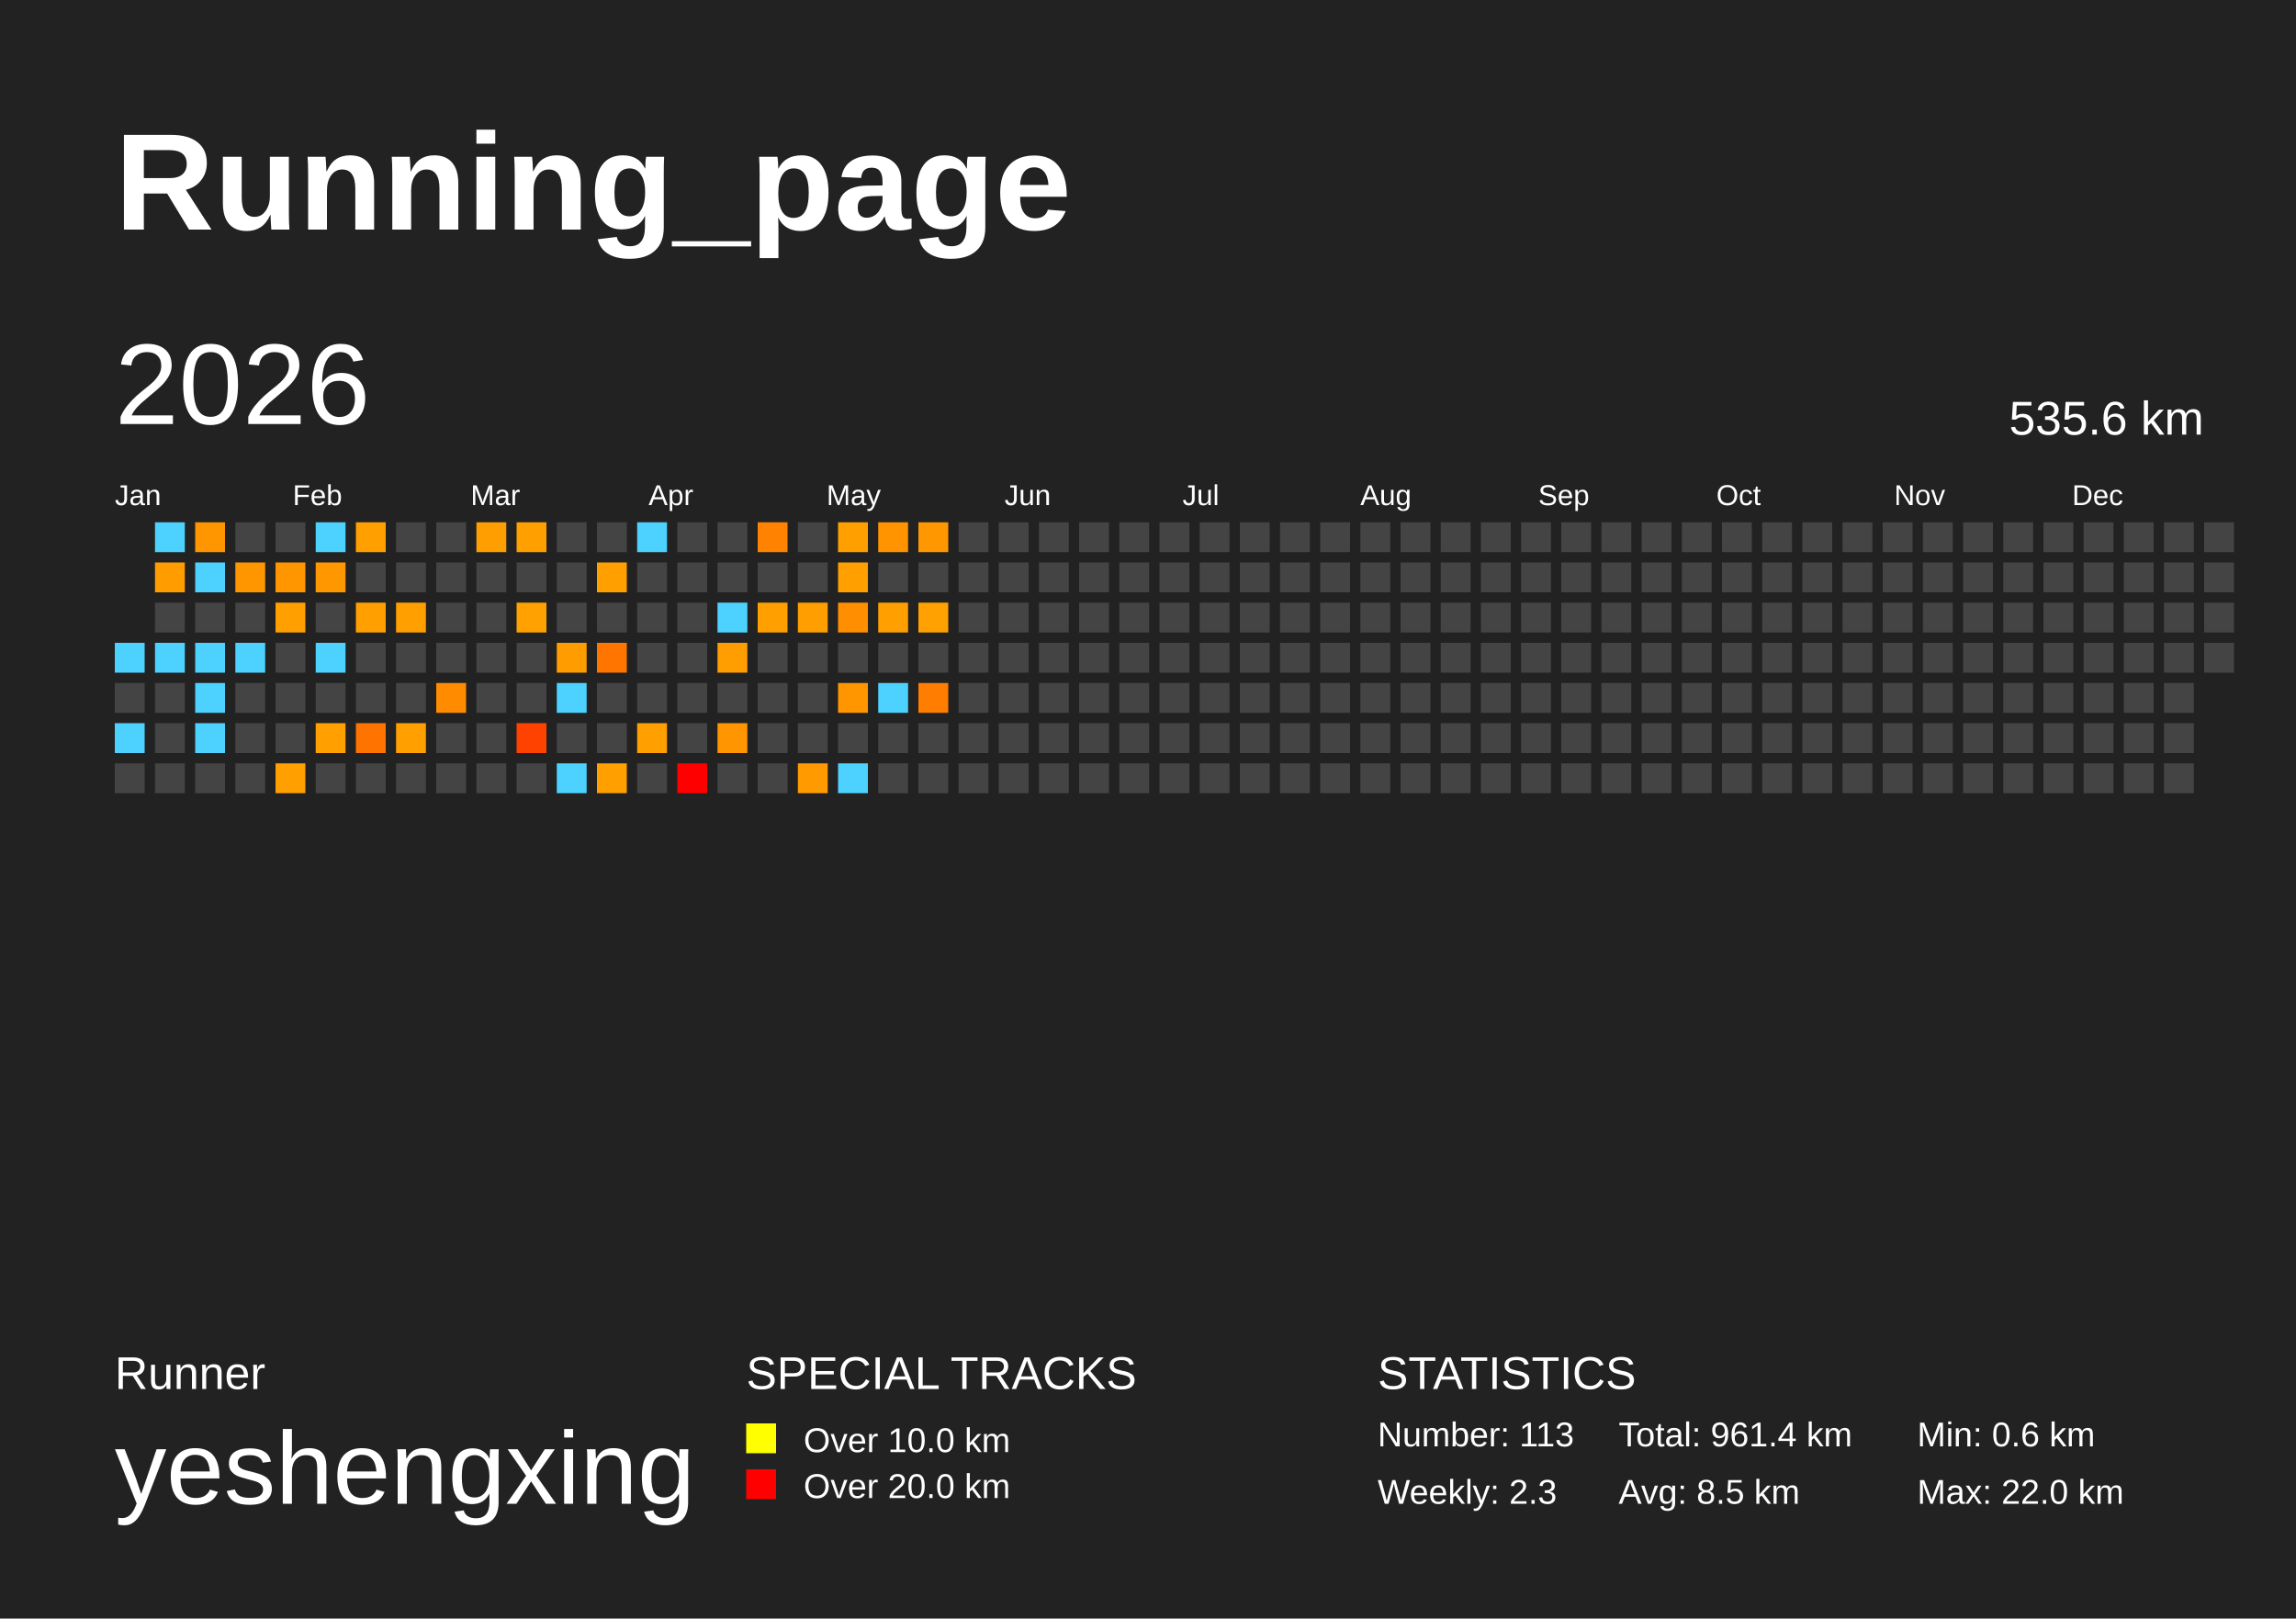
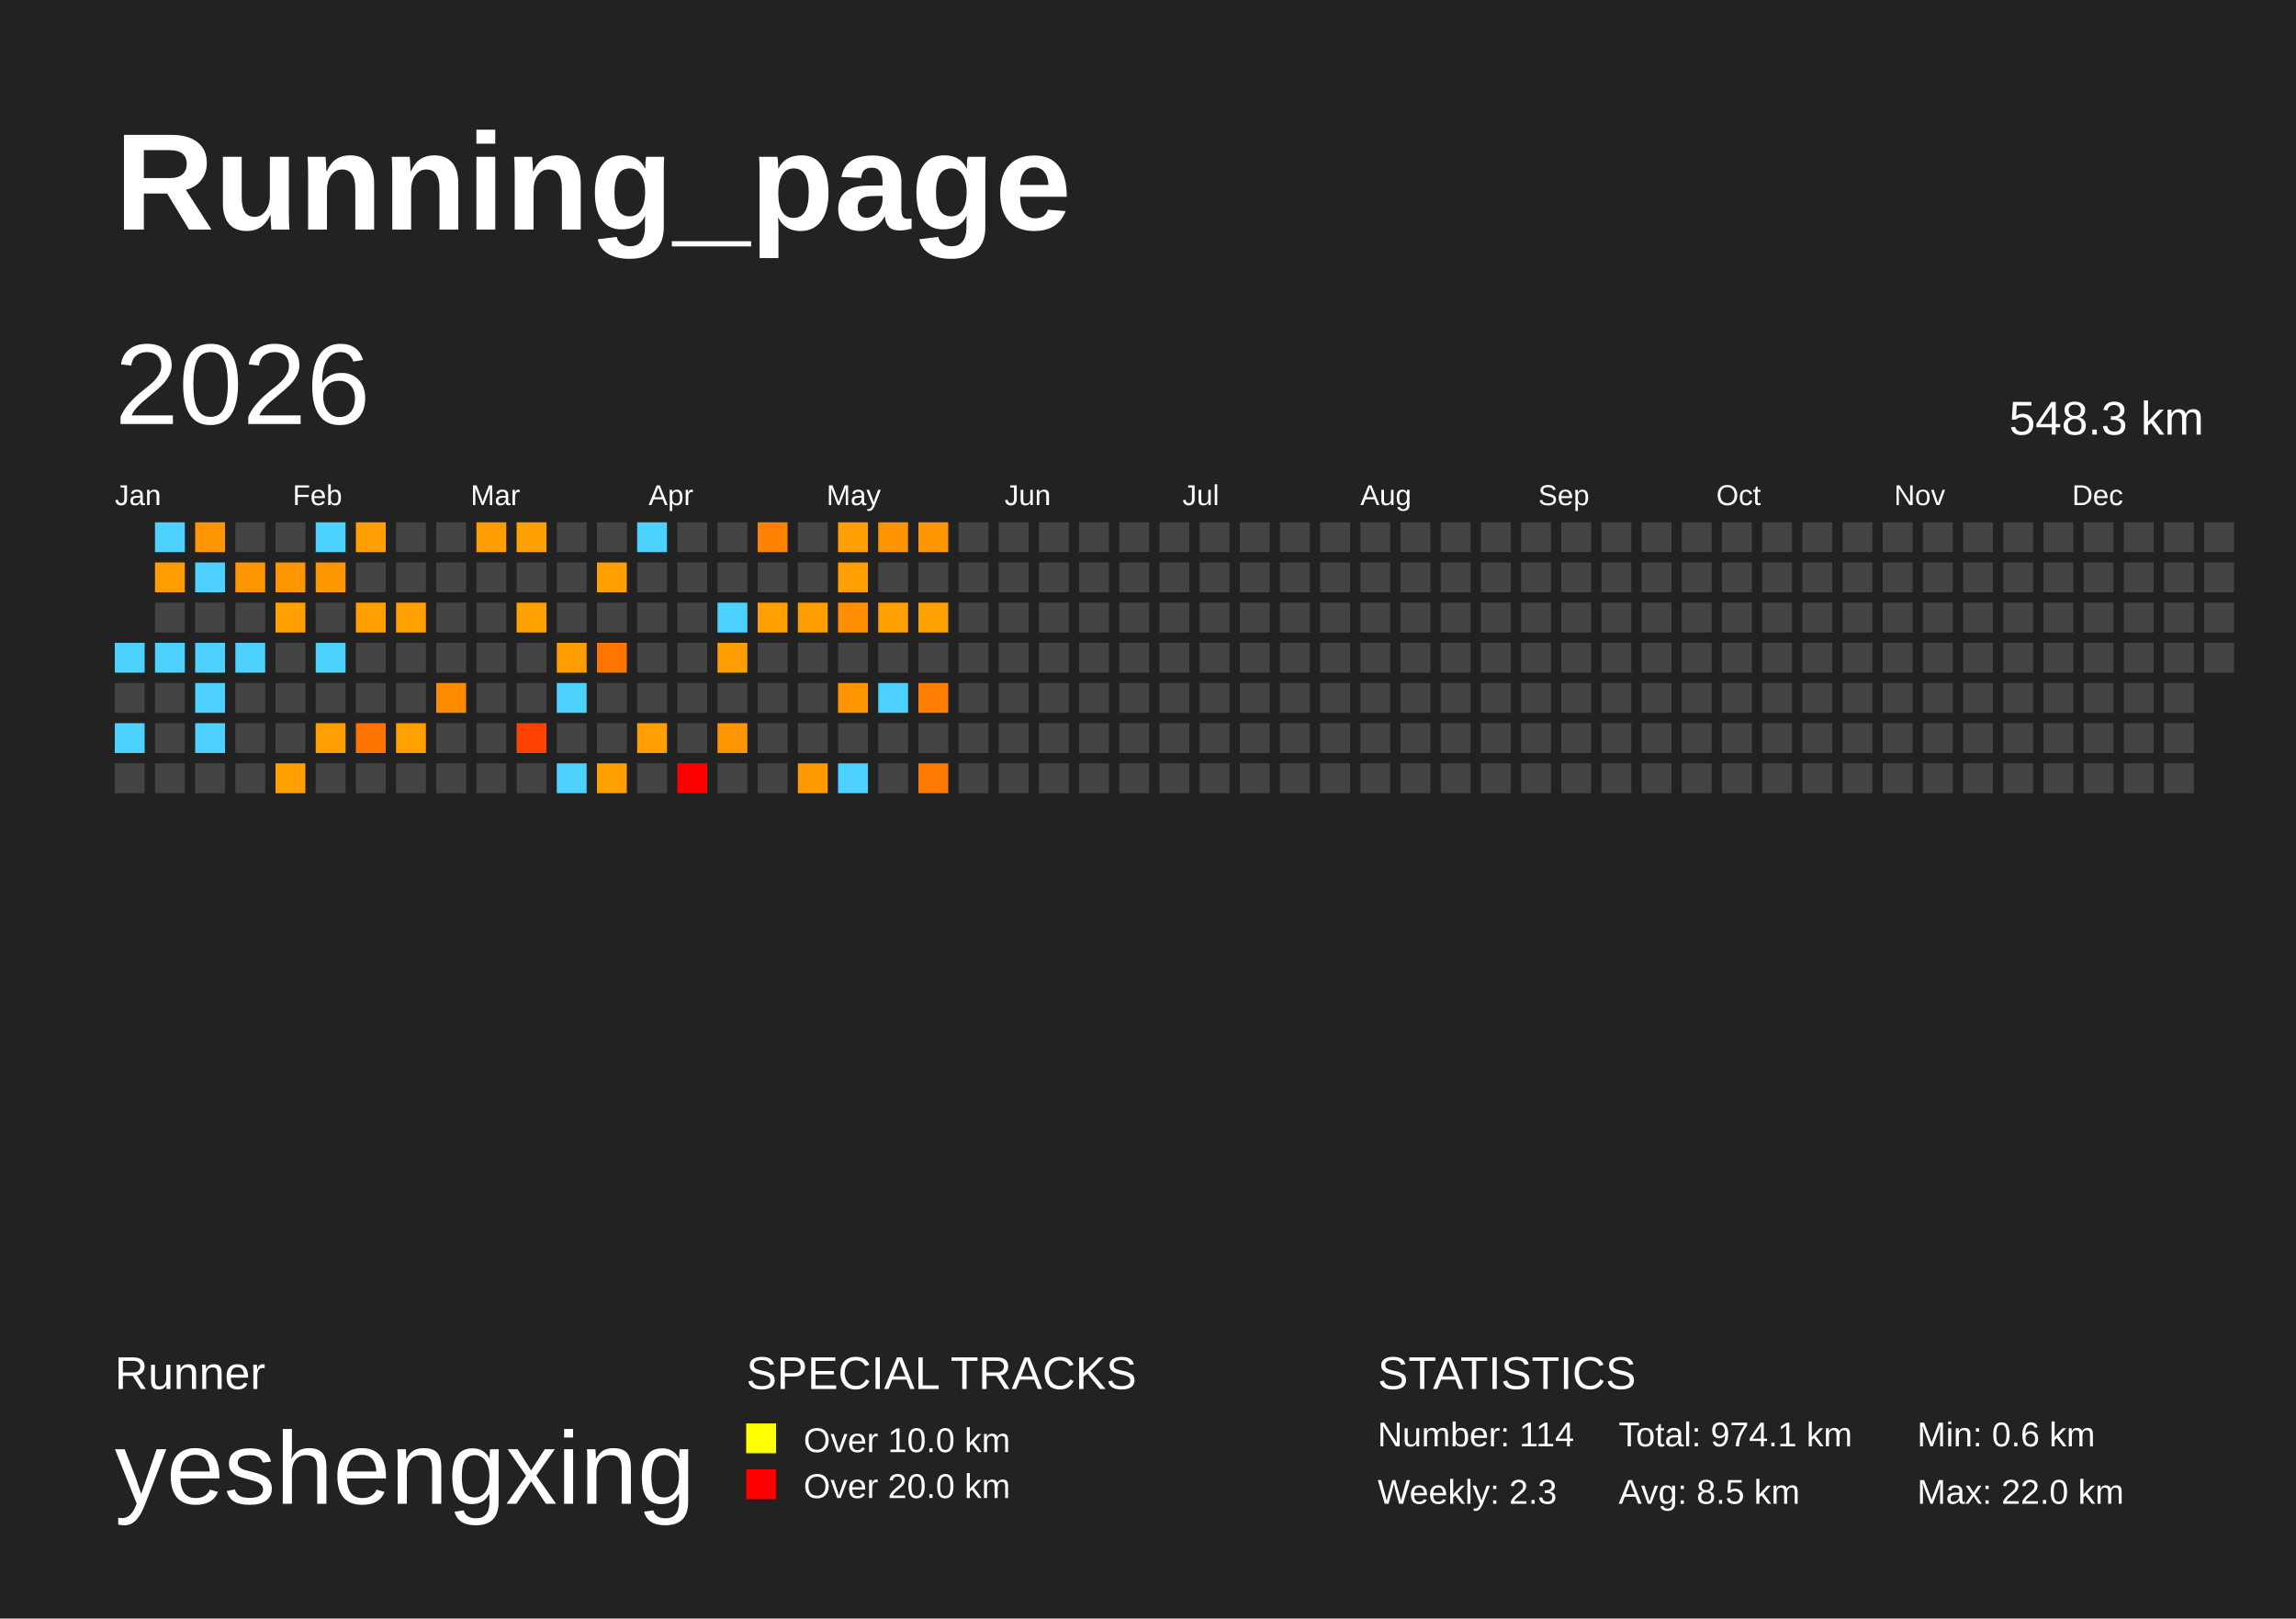
<svg xmlns="http://www.w3.org/2000/svg" baseProfile="full" height="141mm" version="1.1" viewBox="0,0,200,141" width="200mm">
  <defs />
  <rect fill="#222222" height="141" width="200" x="0" y="0" />
  <text fill="#FFFFFF" style="font-size:12px; font-family:Arial; font-weight:bold;" x="10" y="20">Running_page</text>
  <text fill="#FFFFFF" style="font-size:4px; font-family:Arial" x="10" y="121">Runner</text>
  <text fill="#FFFFFF" style="font-size:9px; font-family:Arial" x="10" y="131">yeshengxing</text>
  <text fill="#FFFFFF" style="font-size:4px; font-family:Arial" x="65" y="121">SPECIAL TRACKS</text>
  <rect fill="yellow" height="2.6" width="2.6" x="65" y="124" />
  <text fill="#FFFFFF" style="font-size:3px; font-family:Arial" x="70" y="126.5">Over 10.0 km</text>
  <rect fill="red" height="2.6" width="2.6" x="65" y="128" />
  <text fill="#FFFFFF" style="font-size:3px; font-family:Arial" x="70" y="130.5">Over 20.0 km</text>
  <text fill="#FFFFFF" style="font-size:4px; font-family:Arial" x="120" y="121">STATISTICS</text>
-   <text fill="#FFFFFF" style="font-size:3px; font-family:Arial" x="120" y="126">Number: 113</text>
+   <text fill="#FFFFFF" style="font-size:3px; font-family:Arial" x="120" y="126">Number: 114</text>
  <text fill="#FFFFFF" style="font-size:3px; font-family:Arial" x="120" y="131">Weekly: 2.3</text>
-   <text fill="#FFFFFF" style="font-size:3px; font-family:Arial" x="141" y="126">Total: 961.4 km</text>
+   <text fill="#FFFFFF" style="font-size:3px; font-family:Arial" x="141" y="126">Total: 974.1 km</text>
  <text fill="#FFFFFF" style="font-size:3px; font-family:Arial" x="141" y="131">Avg: 8.5 km</text>
  <text fill="#FFFFFF" style="font-size:3px; font-family:Arial" x="167" y="126">Min: 0.6 km</text>
  <text fill="#FFFFFF" style="font-size:3px; font-family:Arial" x="167" y="131">Max: 22.0 km</text>
  <text dominant-baseline="hanging" fill="#FFFFFF" style="font-size:10.0px; font-family:Arial;" x="10" y="30">2026</text>
-   <text dominant-baseline="hanging" fill="#FFFFFF" style="font-size:4.125px; font-family:Arial;" x="175" y="35">535.6 km</text>
+   <text dominant-baseline="hanging" fill="#FFFFFF" style="font-size:4.125px; font-family:Arial;" x="175" y="35">548.3 km</text>
  <text fill="#FFFFFF" style="font-size:2.5px; font-family:Arial" x="10.0" y="44">Jan</text>
  <text fill="#FFFFFF" style="font-size:2.5px; font-family:Arial" x="25.5" y="44">Feb</text>
  <text fill="#FFFFFF" style="font-size:2.5px; font-family:Arial" x="41.0" y="44">Mar</text>
  <text fill="#FFFFFF" style="font-size:2.5px; font-family:Arial" x="56.5" y="44">Apr</text>
  <text fill="#FFFFFF" style="font-size:2.5px; font-family:Arial" x="72.0" y="44">May</text>
  <text fill="#FFFFFF" style="font-size:2.5px; font-family:Arial" x="87.5" y="44">Jun</text>
  <text fill="#FFFFFF" style="font-size:2.5px; font-family:Arial" x="103.0" y="44">Jul</text>
  <text fill="#FFFFFF" style="font-size:2.5px; font-family:Arial" x="118.5" y="44">Aug</text>
  <text fill="#FFFFFF" style="font-size:2.5px; font-family:Arial" x="134.0" y="44">Sep</text>
  <text fill="#FFFFFF" style="font-size:2.5px; font-family:Arial" x="149.5" y="44">Oct</text>
  <text fill="#FFFFFF" style="font-size:2.5px; font-family:Arial" x="165.0" y="44">Nov</text>
  <text fill="#FFFFFF" style="font-size:2.5px; font-family:Arial" x="180.5" y="44">Dec</text>
  <rect fill="#4dd2ff" height="2.6" width="2.6" x="10.0" y="56.0" />
  <rect fill="#444444" height="2.6" width="2.6" x="10.0" y="59.5" />
  <rect fill="#4dd2ff" height="2.6" width="2.6" x="10.0" y="63.0" />
  <rect fill="#444444" height="2.6" width="2.6" x="10.0" y="66.5" />
  <rect fill="#4dd2ff" height="2.6" width="2.6" x="13.5" y="45.5" />
  <rect fill="#ff9d00" height="2.6" width="2.6" x="13.5" y="49.0" />
  <rect fill="#444444" height="2.6" width="2.6" x="13.5" y="52.5" />
  <rect fill="#4dd2ff" height="2.6" width="2.6" x="13.5" y="56.0" />
  <rect fill="#444444" height="2.6" width="2.6" x="13.5" y="59.5" />
  <rect fill="#444444" height="2.6" width="2.6" x="13.5" y="63.0" />
  <rect fill="#444444" height="2.6" width="2.6" x="13.5" y="66.5" />
  <rect fill="#ff9600" height="2.6" width="2.6" x="17.0" y="45.5" />
  <rect fill="#4dd2ff" height="2.6" width="2.6" x="17.0" y="49.0" />
  <rect fill="#444444" height="2.6" width="2.6" x="17.0" y="52.5" />
  <rect fill="#4dd2ff" height="2.6" width="2.6" x="17.0" y="56.0" />
  <rect fill="#4dd2ff" height="2.6" width="2.6" x="17.0" y="59.5" />
  <rect fill="#4dd2ff" height="2.6" width="2.6" x="17.0" y="63.0" />
  <rect fill="#444444" height="2.6" width="2.6" x="17.0" y="66.5" />
  <rect fill="#444444" height="2.6" width="2.6" x="20.5" y="45.5" />
  <rect fill="#ff9600" height="2.6" width="2.6" x="20.5" y="49.0" />
  <rect fill="#444444" height="2.6" width="2.6" x="20.5" y="52.5" />
  <rect fill="#4dd2ff" height="2.6" width="2.6" x="20.5" y="56.0" />
  <rect fill="#444444" height="2.6" width="2.6" x="20.5" y="59.5" />
  <rect fill="#444444" height="2.6" width="2.6" x="20.5" y="63.0" />
  <rect fill="#444444" height="2.6" width="2.6" x="20.5" y="66.5" />
  <rect fill="#444444" height="2.6" width="2.6" x="24.0" y="45.5" />
  <rect fill="#ff9600" height="2.6" width="2.6" x="24.0" y="49.0" />
  <rect fill="#ffa000" height="2.6" width="2.6" x="24.0" y="52.5" />
  <rect fill="#444444" height="2.6" width="2.6" x="24.0" y="56.0" />
  <rect fill="#444444" height="2.6" width="2.6" x="24.0" y="59.5" />
  <rect fill="#444444" height="2.6" width="2.6" x="24.0" y="63.0" />
  <rect fill="#ff9f00" height="2.6" width="2.6" x="24.0" y="66.5" />
  <rect fill="#4dd2ff" height="2.6" width="2.6" x="27.5" y="45.5" />
  <rect fill="#ff9700" height="2.6" width="2.6" x="27.5" y="49.0" />
  <rect fill="#444444" height="2.6" width="2.6" x="27.5" y="52.5" />
  <rect fill="#4dd2ff" height="2.6" width="2.6" x="27.5" y="56.0" />
  <rect fill="#444444" height="2.6" width="2.6" x="27.5" y="59.5" />
  <rect fill="#ff9f00" height="2.6" width="2.6" x="27.5" y="63.0" />
  <rect fill="#444444" height="2.6" width="2.6" x="27.5" y="66.5" />
  <rect fill="#ff9f00" height="2.6" width="2.6" x="31.0" y="45.5" />
  <rect fill="#444444" height="2.6" width="2.6" x="31.0" y="49.0" />
  <rect fill="#ffa000" height="2.6" width="2.6" x="31.0" y="52.5" />
  <rect fill="#444444" height="2.6" width="2.6" x="31.0" y="56.0" />
  <rect fill="#444444" height="2.6" width="2.6" x="31.0" y="59.5" />
  <rect fill="#ff7300" height="2.6" width="2.6" x="31.0" y="63.0" />
  <rect fill="#444444" height="2.6" width="2.6" x="31.0" y="66.5" />
  <rect fill="#444444" height="2.6" width="2.6" x="34.5" y="45.5" />
  <rect fill="#444444" height="2.6" width="2.6" x="34.5" y="49.0" />
  <rect fill="#ff9f00" height="2.6" width="2.6" x="34.5" y="52.5" />
  <rect fill="#444444" height="2.6" width="2.6" x="34.5" y="56.0" />
  <rect fill="#444444" height="2.6" width="2.6" x="34.5" y="59.5" />
  <rect fill="#ffa000" height="2.6" width="2.6" x="34.5" y="63.0" />
  <rect fill="#444444" height="2.6" width="2.6" x="34.5" y="66.5" />
  <rect fill="#444444" height="2.6" width="2.6" x="38.0" y="45.5" />
  <rect fill="#444444" height="2.6" width="2.6" x="38.0" y="49.0" />
  <rect fill="#444444" height="2.6" width="2.6" x="38.0" y="52.5" />
  <rect fill="#444444" height="2.6" width="2.6" x="38.0" y="56.0" />
  <rect fill="#ff8c00" height="2.6" width="2.6" x="38.0" y="59.5" />
  <rect fill="#444444" height="2.6" width="2.6" x="38.0" y="63.0" />
  <rect fill="#444444" height="2.6" width="2.6" x="38.0" y="66.5" />
  <rect fill="#ff9e00" height="2.6" width="2.6" x="41.5" y="45.5" />
  <rect fill="#444444" height="2.6" width="2.6" x="41.5" y="49.0" />
  <rect fill="#444444" height="2.6" width="2.6" x="41.5" y="52.5" />
  <rect fill="#444444" height="2.6" width="2.6" x="41.5" y="56.0" />
  <rect fill="#444444" height="2.6" width="2.6" x="41.5" y="59.5" />
  <rect fill="#444444" height="2.6" width="2.6" x="41.5" y="63.0" />
  <rect fill="#444444" height="2.6" width="2.6" x="41.5" y="66.5" />
  <rect fill="#ff9f00" height="2.6" width="2.6" x="45.0" y="45.5" />
  <rect fill="#444444" height="2.6" width="2.6" x="45.0" y="49.0" />
  <rect fill="#ffa100" height="2.6" width="2.6" x="45.0" y="52.5" />
  <rect fill="#444444" height="2.6" width="2.6" x="45.0" y="56.0" />
  <rect fill="#444444" height="2.6" width="2.6" x="45.0" y="59.5" />
  <rect fill="#ff4200" height="2.6" width="2.6" x="45.0" y="63.0" />
  <rect fill="#444444" height="2.6" width="2.6" x="45.0" y="66.5" />
  <rect fill="#444444" height="2.6" width="2.6" x="48.5" y="45.5" />
  <rect fill="#444444" height="2.6" width="2.6" x="48.5" y="49.0" />
  <rect fill="#444444" height="2.6" width="2.6" x="48.5" y="52.5" />
  <rect fill="#ff9d00" height="2.6" width="2.6" x="48.5" y="56.0" />
  <rect fill="#4dd2ff" height="2.6" width="2.6" x="48.5" y="59.5" />
  <rect fill="#444444" height="2.6" width="2.6" x="48.5" y="63.0" />
  <rect fill="#4dd2ff" height="2.6" width="2.6" x="48.5" y="66.5" />
  <rect fill="#444444" height="2.6" width="2.6" x="52.0" y="45.5" />
  <rect fill="#ffa000" height="2.6" width="2.6" x="52.0" y="49.0" />
  <rect fill="#444444" height="2.6" width="2.6" x="52.0" y="52.5" />
  <rect fill="#ff7500" height="2.6" width="2.6" x="52.0" y="56.0" />
  <rect fill="#444444" height="2.6" width="2.6" x="52.0" y="59.5" />
  <rect fill="#444444" height="2.6" width="2.6" x="52.0" y="63.0" />
  <rect fill="#ff9f00" height="2.6" width="2.6" x="52.0" y="66.5" />
  <rect fill="#4dd2ff" height="2.6" width="2.6" x="55.5" y="45.5" />
  <rect fill="#444444" height="2.6" width="2.6" x="55.5" y="49.0" />
  <rect fill="#444444" height="2.6" width="2.6" x="55.5" y="52.5" />
  <rect fill="#444444" height="2.6" width="2.6" x="55.5" y="56.0" />
  <rect fill="#444444" height="2.6" width="2.6" x="55.5" y="59.5" />
  <rect fill="#ff9f00" height="2.6" width="2.6" x="55.5" y="63.0" />
  <rect fill="#444444" height="2.6" width="2.6" x="55.5" y="66.5" />
  <rect fill="#444444" height="2.6" width="2.6" x="59.0" y="45.5" />
  <rect fill="#444444" height="2.6" width="2.6" x="59.0" y="49.0" />
  <rect fill="#444444" height="2.6" width="2.6" x="59.0" y="52.5" />
  <rect fill="#444444" height="2.6" width="2.6" x="59.0" y="56.0" />
  <rect fill="#444444" height="2.6" width="2.6" x="59.0" y="59.5" />
  <rect fill="#444444" height="2.6" width="2.6" x="59.0" y="63.0" />
  <rect fill="red" height="2.6" width="2.6" x="59.0" y="66.5" />
  <rect fill="#444444" height="2.6" width="2.6" x="62.5" y="45.5" />
  <rect fill="#444444" height="2.6" width="2.6" x="62.5" y="49.0" />
  <rect fill="#4dd2ff" height="2.6" width="2.6" x="62.5" y="52.5" />
  <rect fill="#ff9e00" height="2.6" width="2.6" x="62.5" y="56.0" />
  <rect fill="#444444" height="2.6" width="2.6" x="62.5" y="59.5" />
  <rect fill="#ff9500" height="2.6" width="2.6" x="62.5" y="63.0" />
  <rect fill="#444444" height="2.6" width="2.6" x="62.5" y="66.5" />
  <rect fill="#ff8300" height="2.6" width="2.6" x="66.0" y="45.5" />
  <rect fill="#444444" height="2.6" width="2.6" x="66.0" y="49.0" />
  <rect fill="#ff9f00" height="2.6" width="2.6" x="66.0" y="52.5" />
  <rect fill="#444444" height="2.6" width="2.6" x="66.0" y="56.0" />
  <rect fill="#444444" height="2.6" width="2.6" x="66.0" y="59.5" />
  <rect fill="#444444" height="2.6" width="2.6" x="66.0" y="63.0" />
  <rect fill="#444444" height="2.6" width="2.6" x="66.0" y="66.5" />
  <rect fill="#444444" height="2.6" width="2.6" x="69.5" y="45.5" />
  <rect fill="#444444" height="2.6" width="2.6" x="69.5" y="49.0" />
  <rect fill="#ff9e00" height="2.6" width="2.6" x="69.5" y="52.5" />
  <rect fill="#444444" height="2.6" width="2.6" x="69.5" y="56.0" />
  <rect fill="#444444" height="2.6" width="2.6" x="69.5" y="59.5" />
  <rect fill="#444444" height="2.6" width="2.6" x="69.5" y="63.0" />
  <rect fill="#ff9b00" height="2.6" width="2.6" x="69.5" y="66.5" />
  <rect fill="#ffa000" height="2.6" width="2.6" x="73.0" y="45.5" />
  <rect fill="#ff9f00" height="2.6" width="2.6" x="73.0" y="49.0" />
  <rect fill="#ff8f00" height="2.6" width="2.6" x="73.0" y="52.5" />
  <rect fill="#444444" height="2.6" width="2.6" x="73.0" y="56.0" />
  <rect fill="#ff9600" height="2.6" width="2.6" x="73.0" y="59.5" />
  <rect fill="#444444" height="2.6" width="2.6" x="73.0" y="63.0" />
  <rect fill="#4dd2ff" height="2.6" width="2.6" x="73.0" y="66.5" />
  <rect fill="#ff9300" height="2.6" width="2.6" x="76.5" y="45.5" />
  <rect fill="#444444" height="2.6" width="2.6" x="76.5" y="49.0" />
  <rect fill="#ff9f00" height="2.6" width="2.6" x="76.5" y="52.5" />
  <rect fill="#444444" height="2.6" width="2.6" x="76.5" y="56.0" />
  <rect fill="#4dd2ff" height="2.6" width="2.6" x="76.5" y="59.5" />
  <rect fill="#444444" height="2.6" width="2.6" x="76.5" y="63.0" />
  <rect fill="#444444" height="2.6" width="2.6" x="76.5" y="66.5" />
  <rect fill="#ff9800" height="2.6" width="2.6" x="80.0" y="45.5" />
  <rect fill="#444444" height="2.6" width="2.6" x="80.0" y="49.0" />
  <rect fill="#ffa100" height="2.6" width="2.6" x="80.0" y="52.5" />
  <rect fill="#444444" height="2.6" width="2.6" x="80.0" y="56.0" />
  <rect fill="#ff7d00" height="2.6" width="2.6" x="80.0" y="59.5" />
  <rect fill="#444444" height="2.6" width="2.6" x="80.0" y="63.0" />
-   <rect fill="#444444" height="2.6" width="2.6" x="80.0" y="66.5" />
+   <rect fill="#ff7a00" height="2.6" width="2.6" x="80.0" y="66.5" />
  <rect fill="#444444" height="2.6" width="2.6" x="83.5" y="45.5" />
  <rect fill="#444444" height="2.6" width="2.6" x="83.5" y="49.0" />
  <rect fill="#444444" height="2.6" width="2.6" x="83.5" y="52.5" />
  <rect fill="#444444" height="2.6" width="2.6" x="83.5" y="56.0" />
  <rect fill="#444444" height="2.6" width="2.6" x="83.5" y="59.5" />
  <rect fill="#444444" height="2.6" width="2.6" x="83.5" y="63.0" />
  <rect fill="#444444" height="2.6" width="2.6" x="83.5" y="66.5" />
  <rect fill="#444444" height="2.6" width="2.6" x="87.0" y="45.5" />
  <rect fill="#444444" height="2.6" width="2.6" x="87.0" y="49.0" />
  <rect fill="#444444" height="2.6" width="2.6" x="87.0" y="52.5" />
  <rect fill="#444444" height="2.6" width="2.6" x="87.0" y="56.0" />
  <rect fill="#444444" height="2.6" width="2.6" x="87.0" y="59.5" />
  <rect fill="#444444" height="2.6" width="2.6" x="87.0" y="63.0" />
  <rect fill="#444444" height="2.6" width="2.6" x="87.0" y="66.5" />
  <rect fill="#444444" height="2.6" width="2.6" x="90.5" y="45.5" />
  <rect fill="#444444" height="2.6" width="2.6" x="90.5" y="49.0" />
  <rect fill="#444444" height="2.6" width="2.6" x="90.5" y="52.5" />
  <rect fill="#444444" height="2.6" width="2.6" x="90.5" y="56.0" />
  <rect fill="#444444" height="2.6" width="2.6" x="90.5" y="59.5" />
  <rect fill="#444444" height="2.6" width="2.6" x="90.5" y="63.0" />
  <rect fill="#444444" height="2.6" width="2.6" x="90.5" y="66.5" />
  <rect fill="#444444" height="2.6" width="2.6" x="94.0" y="45.5" />
  <rect fill="#444444" height="2.6" width="2.6" x="94.0" y="49.0" />
  <rect fill="#444444" height="2.6" width="2.6" x="94.0" y="52.5" />
  <rect fill="#444444" height="2.6" width="2.6" x="94.0" y="56.0" />
  <rect fill="#444444" height="2.6" width="2.6" x="94.0" y="59.5" />
  <rect fill="#444444" height="2.6" width="2.6" x="94.0" y="63.0" />
  <rect fill="#444444" height="2.6" width="2.6" x="94.0" y="66.5" />
  <rect fill="#444444" height="2.6" width="2.6" x="97.5" y="45.5" />
  <rect fill="#444444" height="2.6" width="2.6" x="97.5" y="49.0" />
  <rect fill="#444444" height="2.6" width="2.6" x="97.5" y="52.5" />
  <rect fill="#444444" height="2.6" width="2.6" x="97.5" y="56.0" />
  <rect fill="#444444" height="2.6" width="2.6" x="97.5" y="59.5" />
  <rect fill="#444444" height="2.6" width="2.6" x="97.5" y="63.0" />
  <rect fill="#444444" height="2.6" width="2.6" x="97.5" y="66.5" />
  <rect fill="#444444" height="2.6" width="2.6" x="101.0" y="45.5" />
  <rect fill="#444444" height="2.6" width="2.6" x="101.0" y="49.0" />
  <rect fill="#444444" height="2.6" width="2.6" x="101.0" y="52.5" />
  <rect fill="#444444" height="2.6" width="2.6" x="101.0" y="56.0" />
  <rect fill="#444444" height="2.6" width="2.6" x="101.0" y="59.5" />
  <rect fill="#444444" height="2.6" width="2.6" x="101.0" y="63.0" />
  <rect fill="#444444" height="2.6" width="2.6" x="101.0" y="66.5" />
  <rect fill="#444444" height="2.6" width="2.6" x="104.5" y="45.5" />
  <rect fill="#444444" height="2.6" width="2.6" x="104.5" y="49.0" />
  <rect fill="#444444" height="2.6" width="2.6" x="104.5" y="52.5" />
  <rect fill="#444444" height="2.6" width="2.6" x="104.5" y="56.0" />
  <rect fill="#444444" height="2.6" width="2.6" x="104.5" y="59.5" />
  <rect fill="#444444" height="2.6" width="2.6" x="104.5" y="63.0" />
  <rect fill="#444444" height="2.6" width="2.6" x="104.5" y="66.5" />
  <rect fill="#444444" height="2.6" width="2.6" x="108.0" y="45.5" />
  <rect fill="#444444" height="2.6" width="2.6" x="108.0" y="49.0" />
  <rect fill="#444444" height="2.6" width="2.6" x="108.0" y="52.5" />
  <rect fill="#444444" height="2.6" width="2.6" x="108.0" y="56.0" />
  <rect fill="#444444" height="2.6" width="2.6" x="108.0" y="59.5" />
  <rect fill="#444444" height="2.6" width="2.6" x="108.0" y="63.0" />
  <rect fill="#444444" height="2.6" width="2.6" x="108.0" y="66.5" />
  <rect fill="#444444" height="2.6" width="2.6" x="111.5" y="45.5" />
  <rect fill="#444444" height="2.6" width="2.6" x="111.5" y="49.0" />
  <rect fill="#444444" height="2.6" width="2.6" x="111.5" y="52.5" />
  <rect fill="#444444" height="2.6" width="2.6" x="111.5" y="56.0" />
  <rect fill="#444444" height="2.6" width="2.6" x="111.5" y="59.5" />
  <rect fill="#444444" height="2.6" width="2.6" x="111.5" y="63.0" />
  <rect fill="#444444" height="2.6" width="2.6" x="111.5" y="66.5" />
  <rect fill="#444444" height="2.6" width="2.6" x="115.0" y="45.5" />
  <rect fill="#444444" height="2.6" width="2.6" x="115.0" y="49.0" />
  <rect fill="#444444" height="2.6" width="2.6" x="115.0" y="52.5" />
  <rect fill="#444444" height="2.6" width="2.6" x="115.0" y="56.0" />
  <rect fill="#444444" height="2.6" width="2.6" x="115.0" y="59.5" />
  <rect fill="#444444" height="2.6" width="2.6" x="115.0" y="63.0" />
  <rect fill="#444444" height="2.6" width="2.6" x="115.0" y="66.5" />
  <rect fill="#444444" height="2.6" width="2.6" x="118.5" y="45.5" />
  <rect fill="#444444" height="2.6" width="2.6" x="118.5" y="49.0" />
  <rect fill="#444444" height="2.6" width="2.6" x="118.5" y="52.5" />
  <rect fill="#444444" height="2.6" width="2.6" x="118.5" y="56.0" />
  <rect fill="#444444" height="2.6" width="2.6" x="118.5" y="59.5" />
  <rect fill="#444444" height="2.6" width="2.6" x="118.5" y="63.0" />
  <rect fill="#444444" height="2.6" width="2.6" x="118.5" y="66.5" />
  <rect fill="#444444" height="2.6" width="2.6" x="122.0" y="45.5" />
  <rect fill="#444444" height="2.6" width="2.6" x="122.0" y="49.0" />
  <rect fill="#444444" height="2.6" width="2.6" x="122.0" y="52.5" />
  <rect fill="#444444" height="2.6" width="2.6" x="122.0" y="56.0" />
  <rect fill="#444444" height="2.6" width="2.6" x="122.0" y="59.5" />
  <rect fill="#444444" height="2.6" width="2.6" x="122.0" y="63.0" />
  <rect fill="#444444" height="2.6" width="2.6" x="122.0" y="66.5" />
  <rect fill="#444444" height="2.6" width="2.6" x="125.5" y="45.5" />
  <rect fill="#444444" height="2.6" width="2.6" x="125.5" y="49.0" />
  <rect fill="#444444" height="2.6" width="2.6" x="125.5" y="52.5" />
  <rect fill="#444444" height="2.6" width="2.6" x="125.5" y="56.0" />
  <rect fill="#444444" height="2.6" width="2.6" x="125.5" y="59.5" />
  <rect fill="#444444" height="2.6" width="2.6" x="125.5" y="63.0" />
  <rect fill="#444444" height="2.6" width="2.6" x="125.5" y="66.5" />
  <rect fill="#444444" height="2.6" width="2.6" x="129.0" y="45.5" />
  <rect fill="#444444" height="2.6" width="2.6" x="129.0" y="49.0" />
  <rect fill="#444444" height="2.6" width="2.6" x="129.0" y="52.5" />
  <rect fill="#444444" height="2.6" width="2.6" x="129.0" y="56.0" />
  <rect fill="#444444" height="2.6" width="2.6" x="129.0" y="59.5" />
  <rect fill="#444444" height="2.6" width="2.6" x="129.0" y="63.0" />
  <rect fill="#444444" height="2.6" width="2.6" x="129.0" y="66.5" />
  <rect fill="#444444" height="2.6" width="2.6" x="132.5" y="45.5" />
  <rect fill="#444444" height="2.6" width="2.6" x="132.5" y="49.0" />
  <rect fill="#444444" height="2.6" width="2.6" x="132.5" y="52.5" />
  <rect fill="#444444" height="2.6" width="2.6" x="132.5" y="56.0" />
  <rect fill="#444444" height="2.6" width="2.6" x="132.5" y="59.5" />
  <rect fill="#444444" height="2.6" width="2.6" x="132.5" y="63.0" />
  <rect fill="#444444" height="2.6" width="2.6" x="132.5" y="66.5" />
  <rect fill="#444444" height="2.6" width="2.6" x="136.0" y="45.5" />
  <rect fill="#444444" height="2.6" width="2.6" x="136.0" y="49.0" />
  <rect fill="#444444" height="2.6" width="2.6" x="136.0" y="52.5" />
  <rect fill="#444444" height="2.6" width="2.6" x="136.0" y="56.0" />
  <rect fill="#444444" height="2.6" width="2.6" x="136.0" y="59.5" />
  <rect fill="#444444" height="2.6" width="2.6" x="136.0" y="63.0" />
  <rect fill="#444444" height="2.6" width="2.6" x="136.0" y="66.5" />
  <rect fill="#444444" height="2.6" width="2.6" x="139.5" y="45.5" />
  <rect fill="#444444" height="2.6" width="2.6" x="139.5" y="49.0" />
  <rect fill="#444444" height="2.6" width="2.6" x="139.5" y="52.5" />
  <rect fill="#444444" height="2.6" width="2.6" x="139.5" y="56.0" />
  <rect fill="#444444" height="2.6" width="2.6" x="139.5" y="59.5" />
  <rect fill="#444444" height="2.6" width="2.6" x="139.5" y="63.0" />
  <rect fill="#444444" height="2.6" width="2.6" x="139.5" y="66.5" />
  <rect fill="#444444" height="2.6" width="2.6" x="143.0" y="45.5" />
  <rect fill="#444444" height="2.6" width="2.6" x="143.0" y="49.0" />
  <rect fill="#444444" height="2.6" width="2.6" x="143.0" y="52.5" />
  <rect fill="#444444" height="2.6" width="2.6" x="143.0" y="56.0" />
  <rect fill="#444444" height="2.6" width="2.6" x="143.0" y="59.5" />
  <rect fill="#444444" height="2.6" width="2.6" x="143.0" y="63.0" />
  <rect fill="#444444" height="2.6" width="2.6" x="143.0" y="66.5" />
  <rect fill="#444444" height="2.6" width="2.6" x="146.5" y="45.5" />
  <rect fill="#444444" height="2.6" width="2.6" x="146.5" y="49.0" />
  <rect fill="#444444" height="2.6" width="2.6" x="146.5" y="52.5" />
  <rect fill="#444444" height="2.6" width="2.6" x="146.5" y="56.0" />
  <rect fill="#444444" height="2.6" width="2.6" x="146.5" y="59.5" />
  <rect fill="#444444" height="2.6" width="2.6" x="146.5" y="63.0" />
  <rect fill="#444444" height="2.6" width="2.6" x="146.5" y="66.5" />
  <rect fill="#444444" height="2.6" width="2.6" x="150.0" y="45.5" />
  <rect fill="#444444" height="2.6" width="2.6" x="150.0" y="49.0" />
  <rect fill="#444444" height="2.6" width="2.6" x="150.0" y="52.5" />
  <rect fill="#444444" height="2.6" width="2.6" x="150.0" y="56.0" />
  <rect fill="#444444" height="2.6" width="2.6" x="150.0" y="59.5" />
  <rect fill="#444444" height="2.6" width="2.6" x="150.0" y="63.0" />
  <rect fill="#444444" height="2.6" width="2.6" x="150.0" y="66.5" />
  <rect fill="#444444" height="2.6" width="2.6" x="153.5" y="45.5" />
  <rect fill="#444444" height="2.6" width="2.6" x="153.5" y="49.0" />
  <rect fill="#444444" height="2.6" width="2.6" x="153.5" y="52.5" />
  <rect fill="#444444" height="2.6" width="2.6" x="153.5" y="56.0" />
  <rect fill="#444444" height="2.6" width="2.6" x="153.5" y="59.5" />
  <rect fill="#444444" height="2.6" width="2.6" x="153.5" y="63.0" />
  <rect fill="#444444" height="2.6" width="2.6" x="153.5" y="66.5" />
  <rect fill="#444444" height="2.6" width="2.6" x="157.0" y="45.5" />
  <rect fill="#444444" height="2.6" width="2.6" x="157.0" y="49.0" />
  <rect fill="#444444" height="2.6" width="2.6" x="157.0" y="52.5" />
  <rect fill="#444444" height="2.6" width="2.6" x="157.0" y="56.0" />
  <rect fill="#444444" height="2.6" width="2.6" x="157.0" y="59.5" />
  <rect fill="#444444" height="2.6" width="2.6" x="157.0" y="63.0" />
  <rect fill="#444444" height="2.6" width="2.6" x="157.0" y="66.5" />
  <rect fill="#444444" height="2.6" width="2.6" x="160.5" y="45.5" />
  <rect fill="#444444" height="2.6" width="2.6" x="160.5" y="49.0" />
  <rect fill="#444444" height="2.6" width="2.6" x="160.5" y="52.5" />
  <rect fill="#444444" height="2.6" width="2.6" x="160.5" y="56.0" />
  <rect fill="#444444" height="2.6" width="2.6" x="160.5" y="59.5" />
  <rect fill="#444444" height="2.6" width="2.6" x="160.5" y="63.0" />
  <rect fill="#444444" height="2.6" width="2.6" x="160.5" y="66.5" />
  <rect fill="#444444" height="2.6" width="2.6" x="164.0" y="45.5" />
  <rect fill="#444444" height="2.6" width="2.6" x="164.0" y="49.0" />
  <rect fill="#444444" height="2.6" width="2.6" x="164.0" y="52.5" />
  <rect fill="#444444" height="2.6" width="2.6" x="164.0" y="56.0" />
  <rect fill="#444444" height="2.6" width="2.6" x="164.0" y="59.5" />
  <rect fill="#444444" height="2.6" width="2.6" x="164.0" y="63.0" />
  <rect fill="#444444" height="2.6" width="2.6" x="164.0" y="66.5" />
  <rect fill="#444444" height="2.6" width="2.6" x="167.5" y="45.5" />
  <rect fill="#444444" height="2.6" width="2.6" x="167.5" y="49.0" />
  <rect fill="#444444" height="2.6" width="2.6" x="167.5" y="52.5" />
  <rect fill="#444444" height="2.6" width="2.6" x="167.5" y="56.0" />
  <rect fill="#444444" height="2.6" width="2.6" x="167.5" y="59.5" />
  <rect fill="#444444" height="2.6" width="2.6" x="167.5" y="63.0" />
  <rect fill="#444444" height="2.6" width="2.6" x="167.5" y="66.5" />
  <rect fill="#444444" height="2.6" width="2.6" x="171.0" y="45.5" />
  <rect fill="#444444" height="2.6" width="2.6" x="171.0" y="49.0" />
  <rect fill="#444444" height="2.6" width="2.6" x="171.0" y="52.5" />
  <rect fill="#444444" height="2.6" width="2.6" x="171.0" y="56.0" />
  <rect fill="#444444" height="2.6" width="2.6" x="171.0" y="59.5" />
  <rect fill="#444444" height="2.6" width="2.6" x="171.0" y="63.0" />
  <rect fill="#444444" height="2.6" width="2.6" x="171.0" y="66.5" />
  <rect fill="#444444" height="2.6" width="2.6" x="174.5" y="45.5" />
  <rect fill="#444444" height="2.6" width="2.6" x="174.5" y="49.0" />
  <rect fill="#444444" height="2.6" width="2.6" x="174.5" y="52.5" />
  <rect fill="#444444" height="2.6" width="2.6" x="174.5" y="56.0" />
  <rect fill="#444444" height="2.6" width="2.6" x="174.5" y="59.5" />
  <rect fill="#444444" height="2.6" width="2.6" x="174.5" y="63.0" />
  <rect fill="#444444" height="2.6" width="2.6" x="174.5" y="66.5" />
  <rect fill="#444444" height="2.6" width="2.6" x="178.0" y="45.5" />
  <rect fill="#444444" height="2.6" width="2.6" x="178.0" y="49.0" />
  <rect fill="#444444" height="2.6" width="2.6" x="178.0" y="52.5" />
  <rect fill="#444444" height="2.6" width="2.6" x="178.0" y="56.0" />
  <rect fill="#444444" height="2.6" width="2.6" x="178.0" y="59.5" />
  <rect fill="#444444" height="2.6" width="2.6" x="178.0" y="63.0" />
  <rect fill="#444444" height="2.6" width="2.6" x="178.0" y="66.5" />
  <rect fill="#444444" height="2.6" width="2.6" x="181.5" y="45.5" />
  <rect fill="#444444" height="2.6" width="2.6" x="181.5" y="49.0" />
  <rect fill="#444444" height="2.6" width="2.6" x="181.5" y="52.5" />
  <rect fill="#444444" height="2.6" width="2.6" x="181.5" y="56.0" />
  <rect fill="#444444" height="2.6" width="2.6" x="181.5" y="59.5" />
  <rect fill="#444444" height="2.6" width="2.6" x="181.5" y="63.0" />
  <rect fill="#444444" height="2.6" width="2.6" x="181.5" y="66.5" />
  <rect fill="#444444" height="2.6" width="2.6" x="185.0" y="45.5" />
  <rect fill="#444444" height="2.6" width="2.6" x="185.0" y="49.0" />
  <rect fill="#444444" height="2.6" width="2.6" x="185.0" y="52.5" />
  <rect fill="#444444" height="2.6" width="2.6" x="185.0" y="56.0" />
  <rect fill="#444444" height="2.6" width="2.6" x="185.0" y="59.5" />
  <rect fill="#444444" height="2.6" width="2.6" x="185.0" y="63.0" />
  <rect fill="#444444" height="2.6" width="2.6" x="185.0" y="66.5" />
  <rect fill="#444444" height="2.6" width="2.6" x="188.5" y="45.5" />
  <rect fill="#444444" height="2.6" width="2.6" x="188.5" y="49.0" />
  <rect fill="#444444" height="2.6" width="2.6" x="188.5" y="52.5" />
  <rect fill="#444444" height="2.6" width="2.6" x="188.5" y="56.0" />
  <rect fill="#444444" height="2.6" width="2.6" x="188.5" y="59.5" />
  <rect fill="#444444" height="2.6" width="2.6" x="188.5" y="63.0" />
  <rect fill="#444444" height="2.6" width="2.6" x="188.5" y="66.5" />
  <rect fill="#444444" height="2.6" width="2.6" x="192.0" y="45.5" />
  <rect fill="#444444" height="2.6" width="2.6" x="192.0" y="49.0" />
  <rect fill="#444444" height="2.6" width="2.6" x="192.0" y="52.5" />
  <rect fill="#444444" height="2.6" width="2.6" x="192.0" y="56.0" />
</svg>
